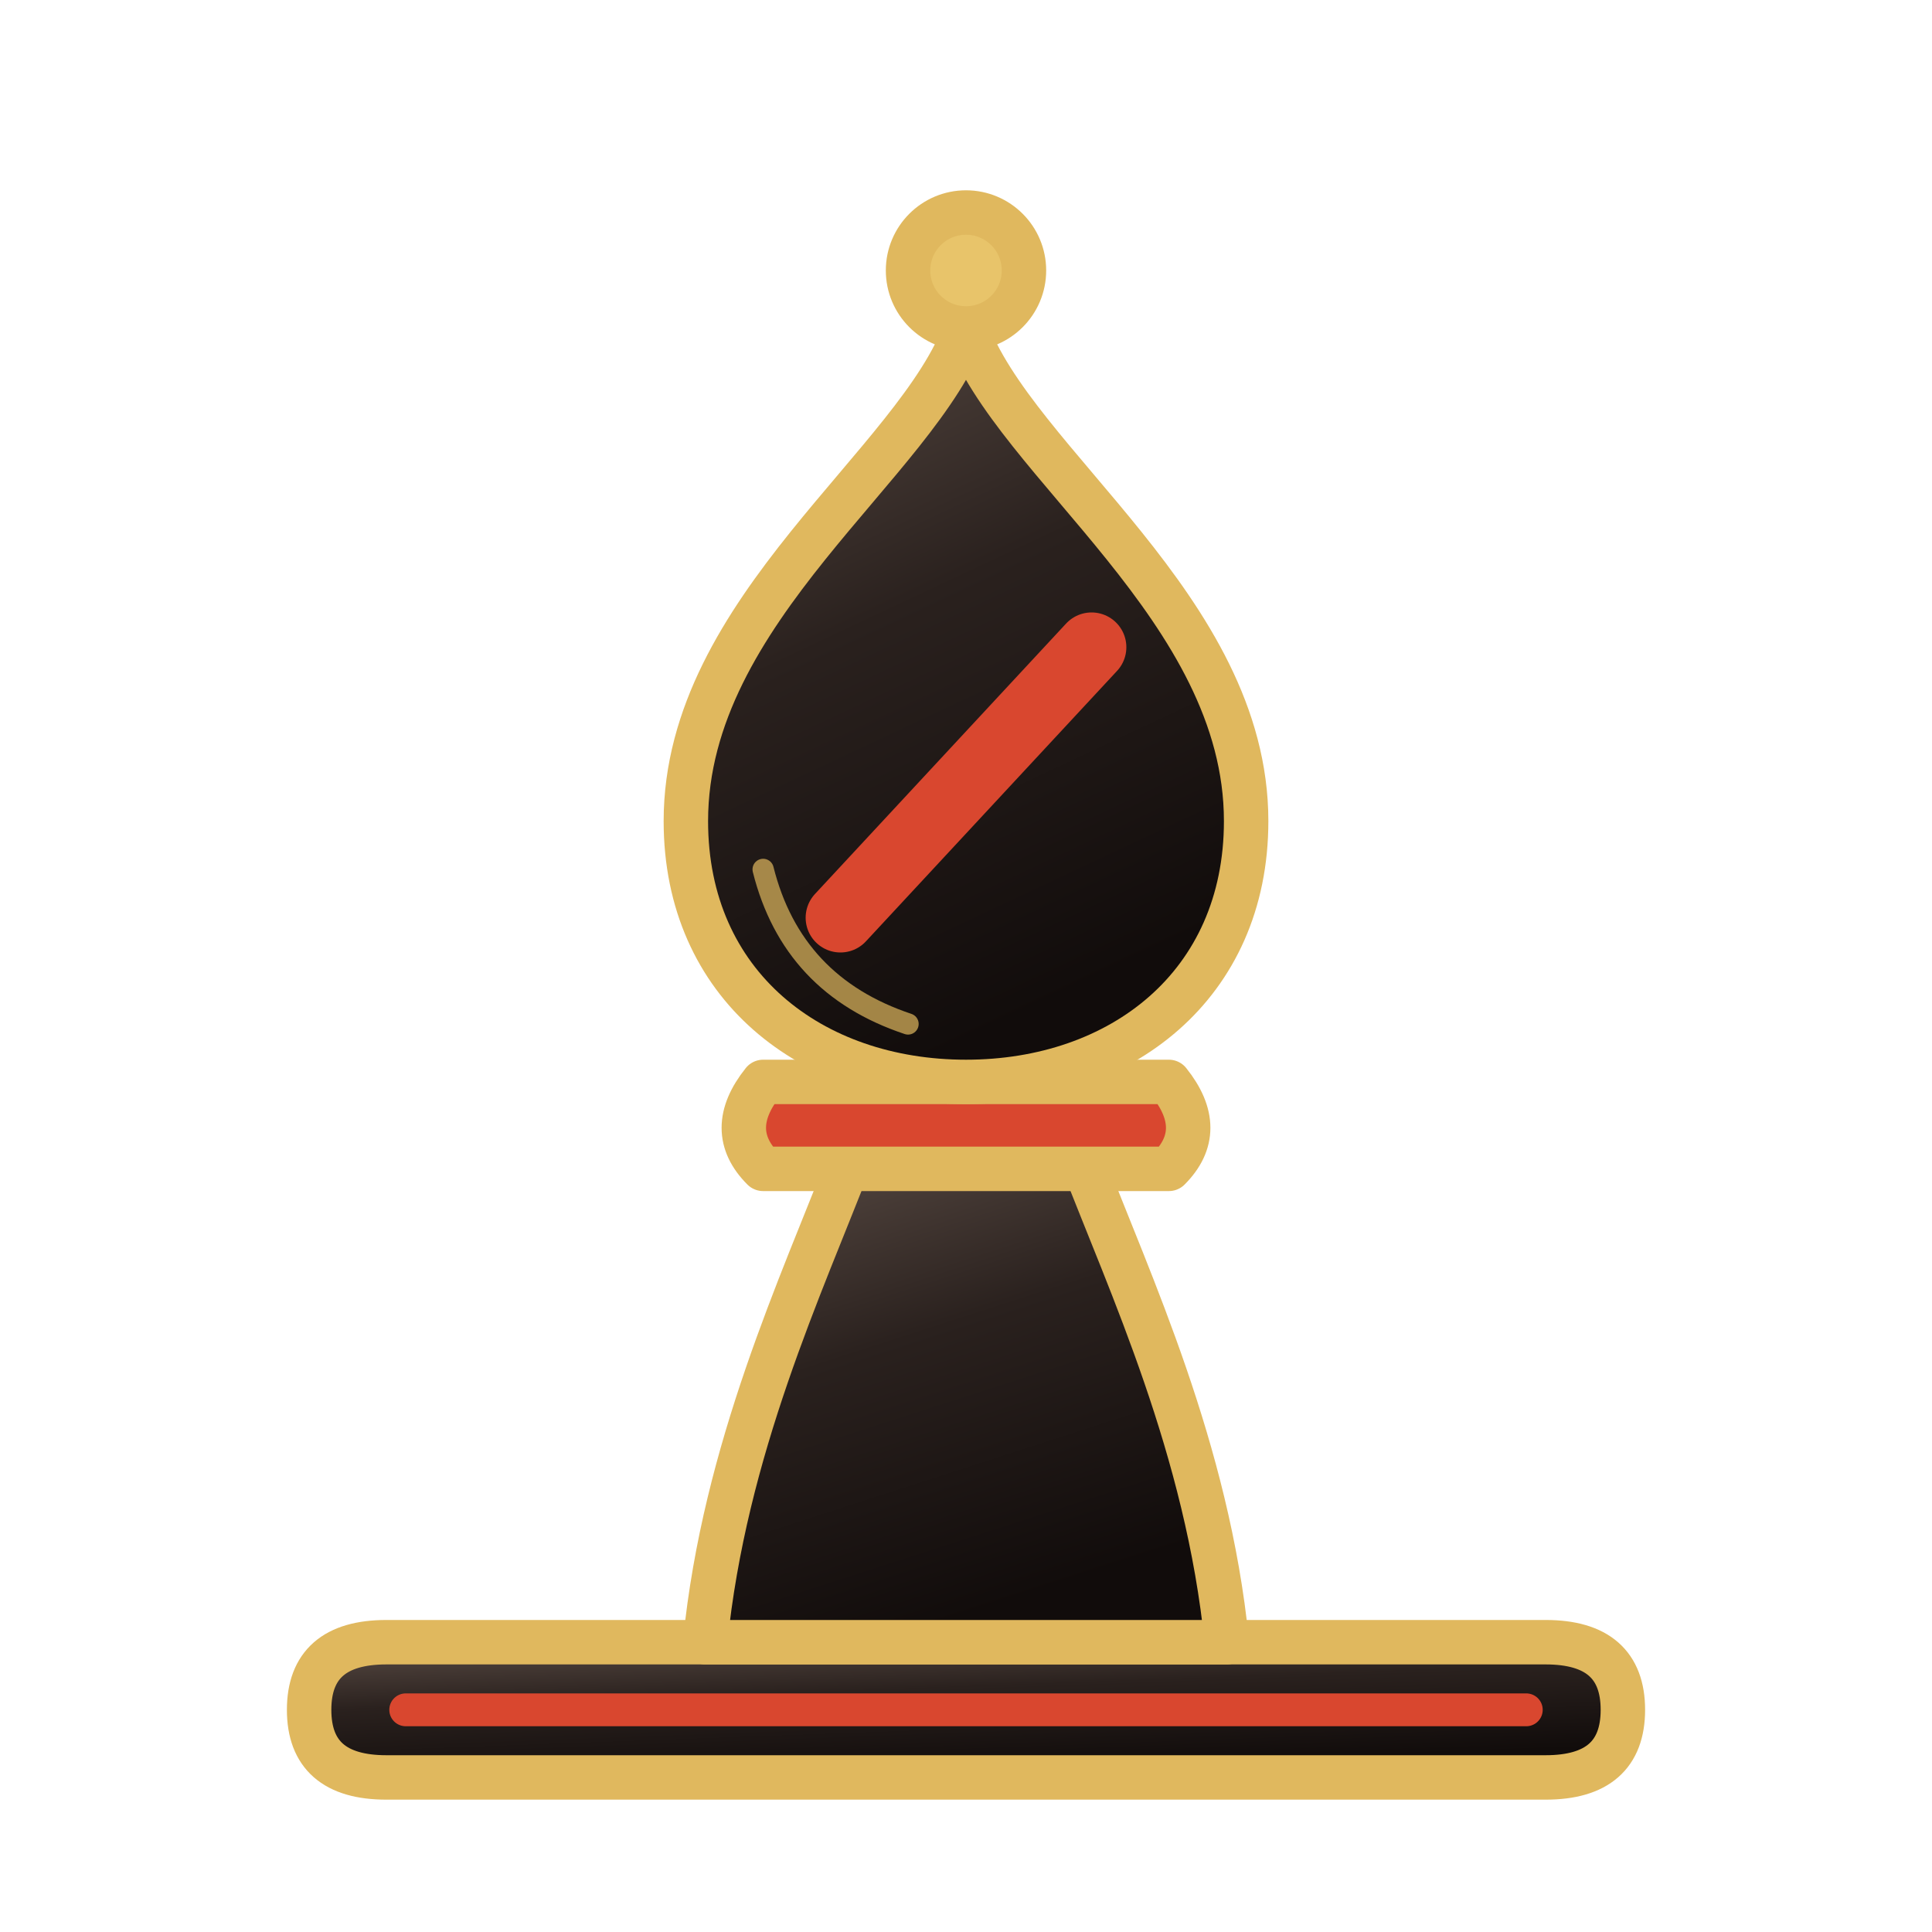
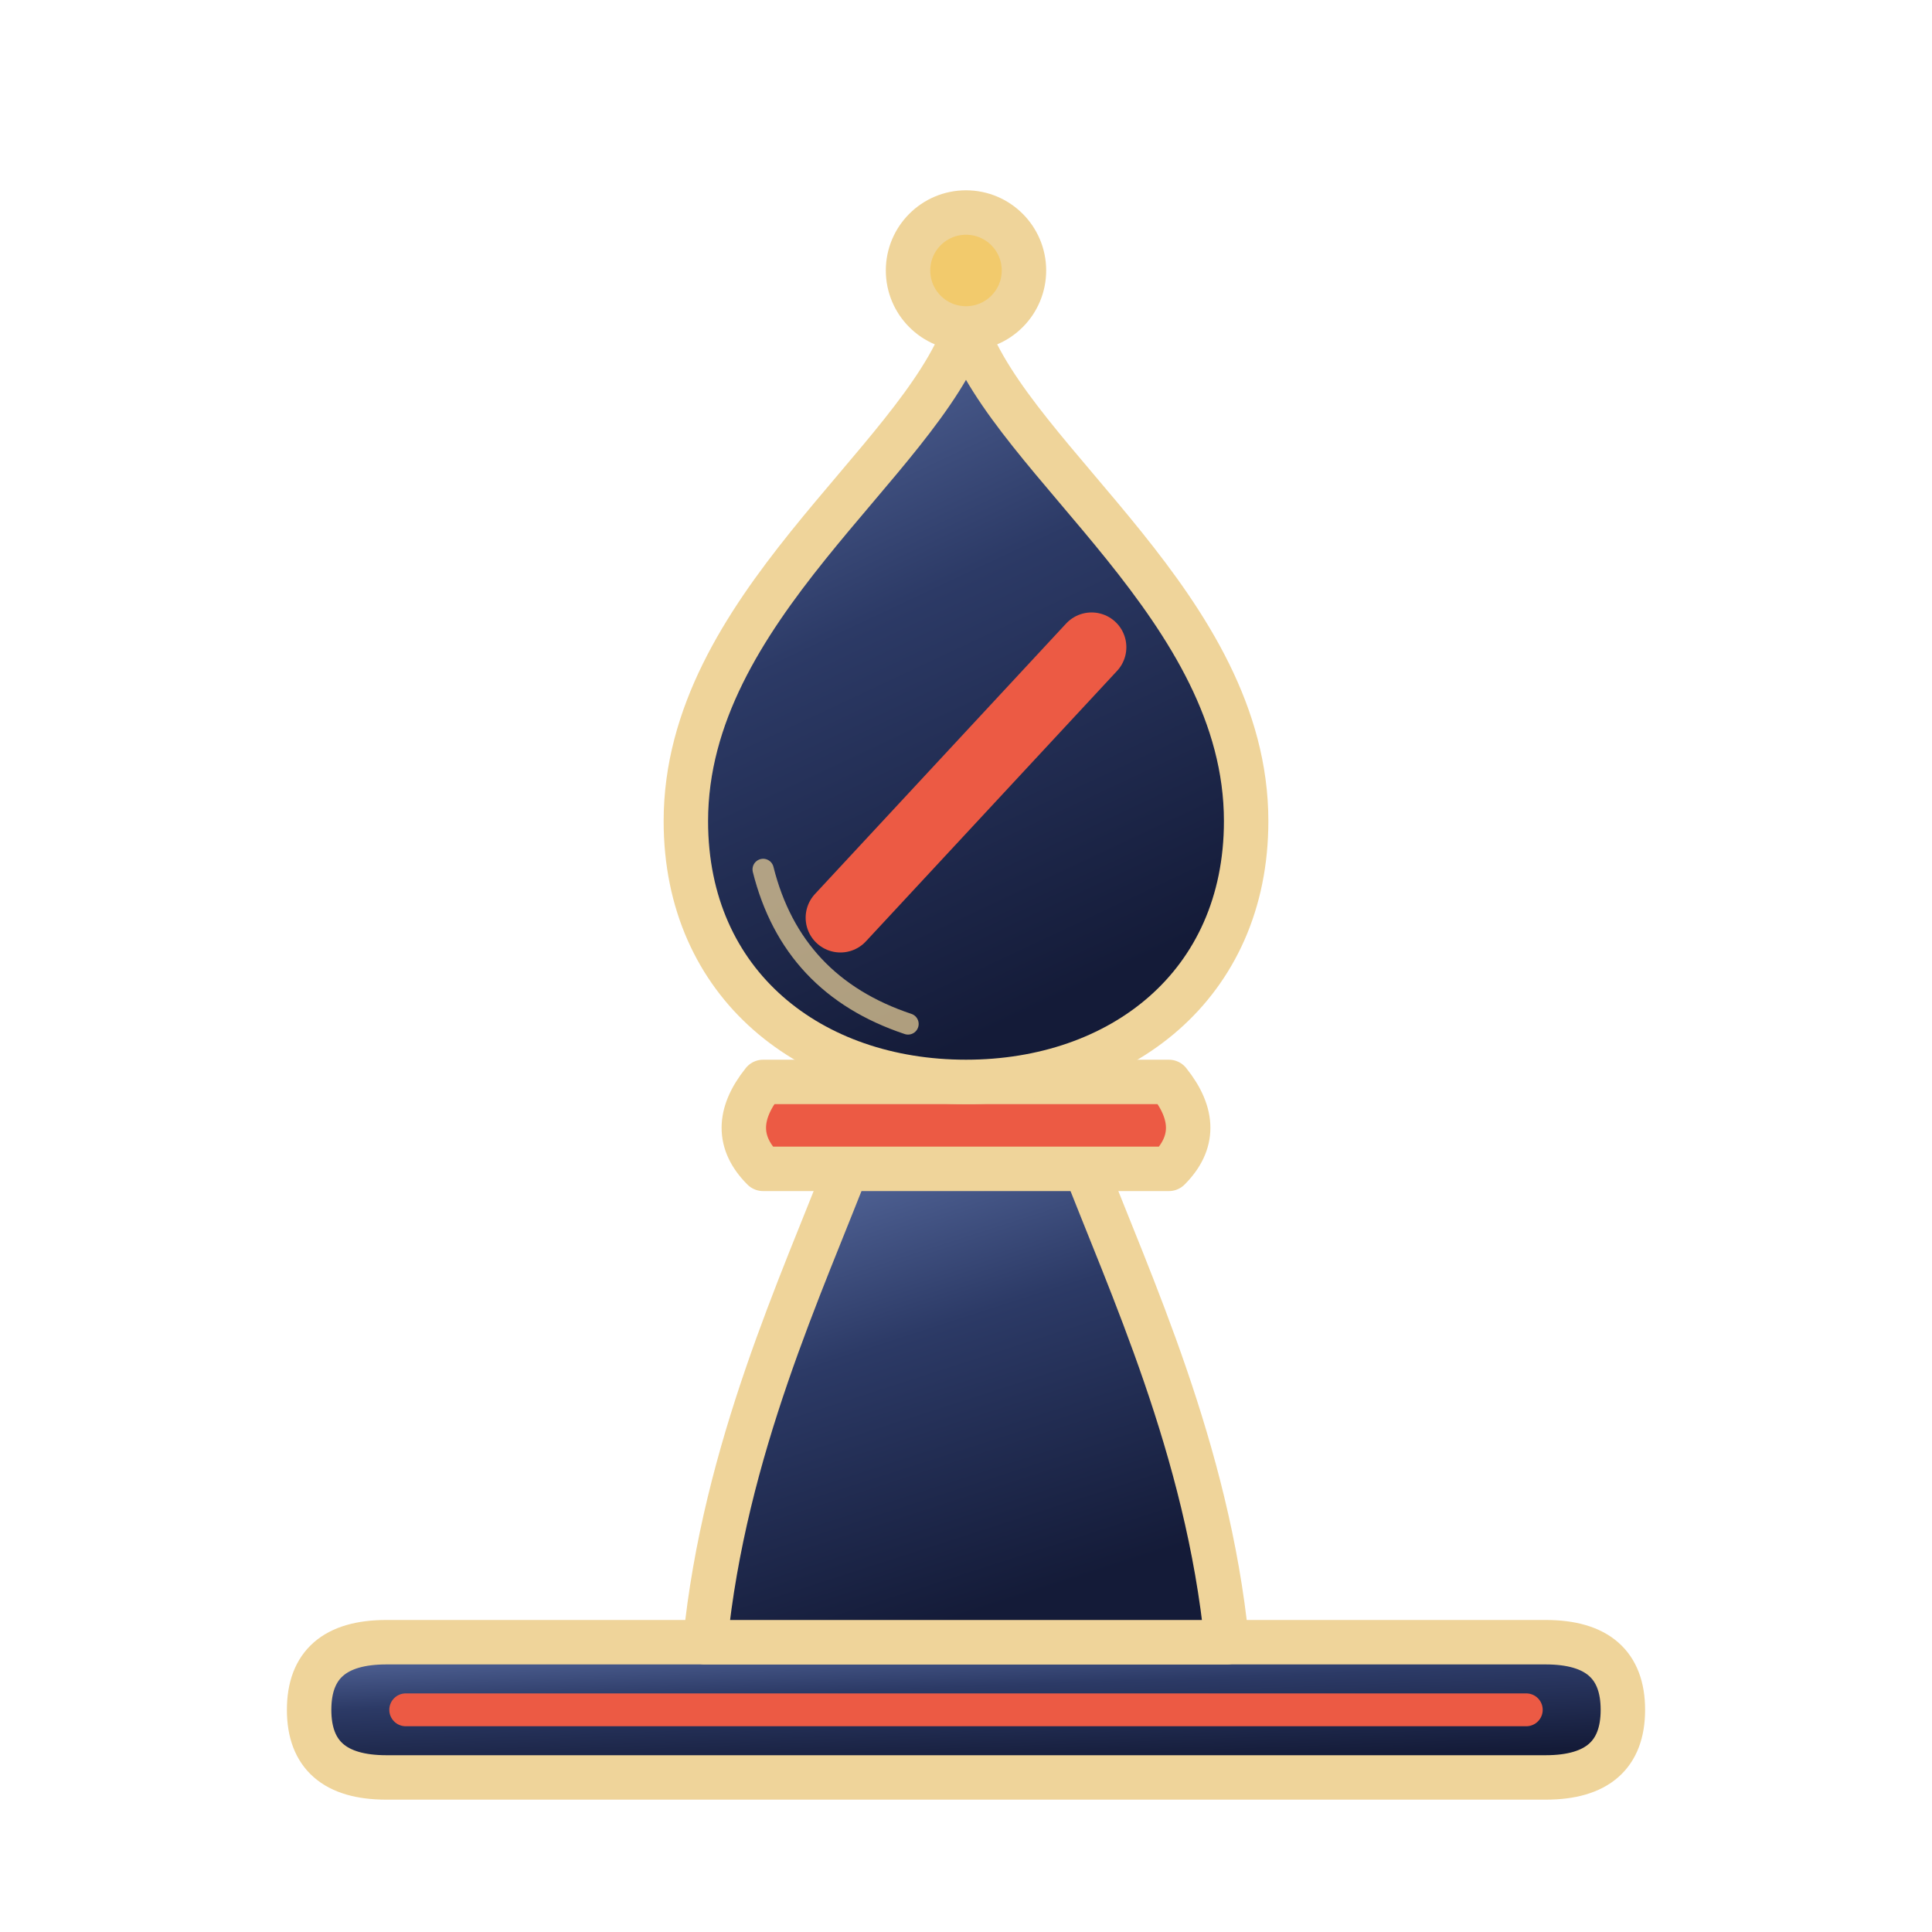
<svg xmlns="http://www.w3.org/2000/svg" viewBox="0 0 100 100">
  <defs>
    <linearGradient id="g" x1="0" y1="0" x2="0.35" y2="1">
-       <stop offset="0" stop-color="#5a4c45" />
-       <stop offset="0.45" stop-color="#2a211e" />
-       <stop offset="1" stop-color="#110c0b" />
+       <stop offset="0" stop-color="#5d71a6" />
+       <stop offset="0.45" stop-color="#2c3a66" />
+       <stop offset="1" stop-color="#141b38" />
    </linearGradient>
  </defs>
-   <g stroke="#e0b85e" stroke-width="2.3" stroke-linejoin="round">
+   <g stroke="#efd49a" stroke-width="2.3" stroke-linejoin="round">
    <path d="M20 92H80Q84 92 84 88.5Q84 85 80 85H20Q16 85 16 88.5Q16 92 20 92Z" fill="url(#g)" />
-     <path d="M21 88.5H79" stroke="#d9472f" stroke-width="1.7" stroke-linecap="round" />
+     <path d="M21 88.5H79" stroke="#ec5a44" stroke-width="1.7" stroke-linecap="round" />
    <path d="M36.5 85C37.5 75 41.5 66.5 44 60H56C58.5 66.5 62.5 75 63.5 85Z" fill="url(#g)" />
-     <path d="M39.5 60.5H60.5Q62.5 58.5 60.5 56H39.5Q37.5 58.5 39.5 60.5Z" fill="#d9472f" />
+     <path d="M39.5 60.5H60.5Q62.5 58.5 60.5 56H39.5Q37.5 58.5 39.5 60.5Z" fill="#ec5a44" />
    <path d="M50 17C52.5 24 64.5 31.5 64.5 42.5C64.5 51 58 56 50 56C42 56 35.5 51 35.5 42.5C35.5 31.5 47.5 24 50 17Z" fill="url(#g)" />
-     <path d="M43.5 47.5L56.5 33.5" fill="none" stroke="#d9472f" stroke-width="3.6" stroke-linecap="round" />
-     <path d="M39.5 45Q41 51 47 53" fill="none" stroke="#e0b85e" stroke-width="1.1" stroke-linecap="round" opacity="0.7" />
-     <circle cx="50" cy="14" r="3" fill="#e8c46a" />
+     <path d="M43.5 47.5L56.5 33.5" fill="none" stroke="#ec5a44" stroke-width="3.6" stroke-linecap="round" />
+     <path d="M39.5 45Q41 51 47 53" fill="none" stroke="#efd49a" stroke-width="1.1" stroke-linecap="round" opacity="0.7" />
+     <circle cx="50" cy="14" r="3" fill="#f2ca6c" />
  </g>
</svg>
